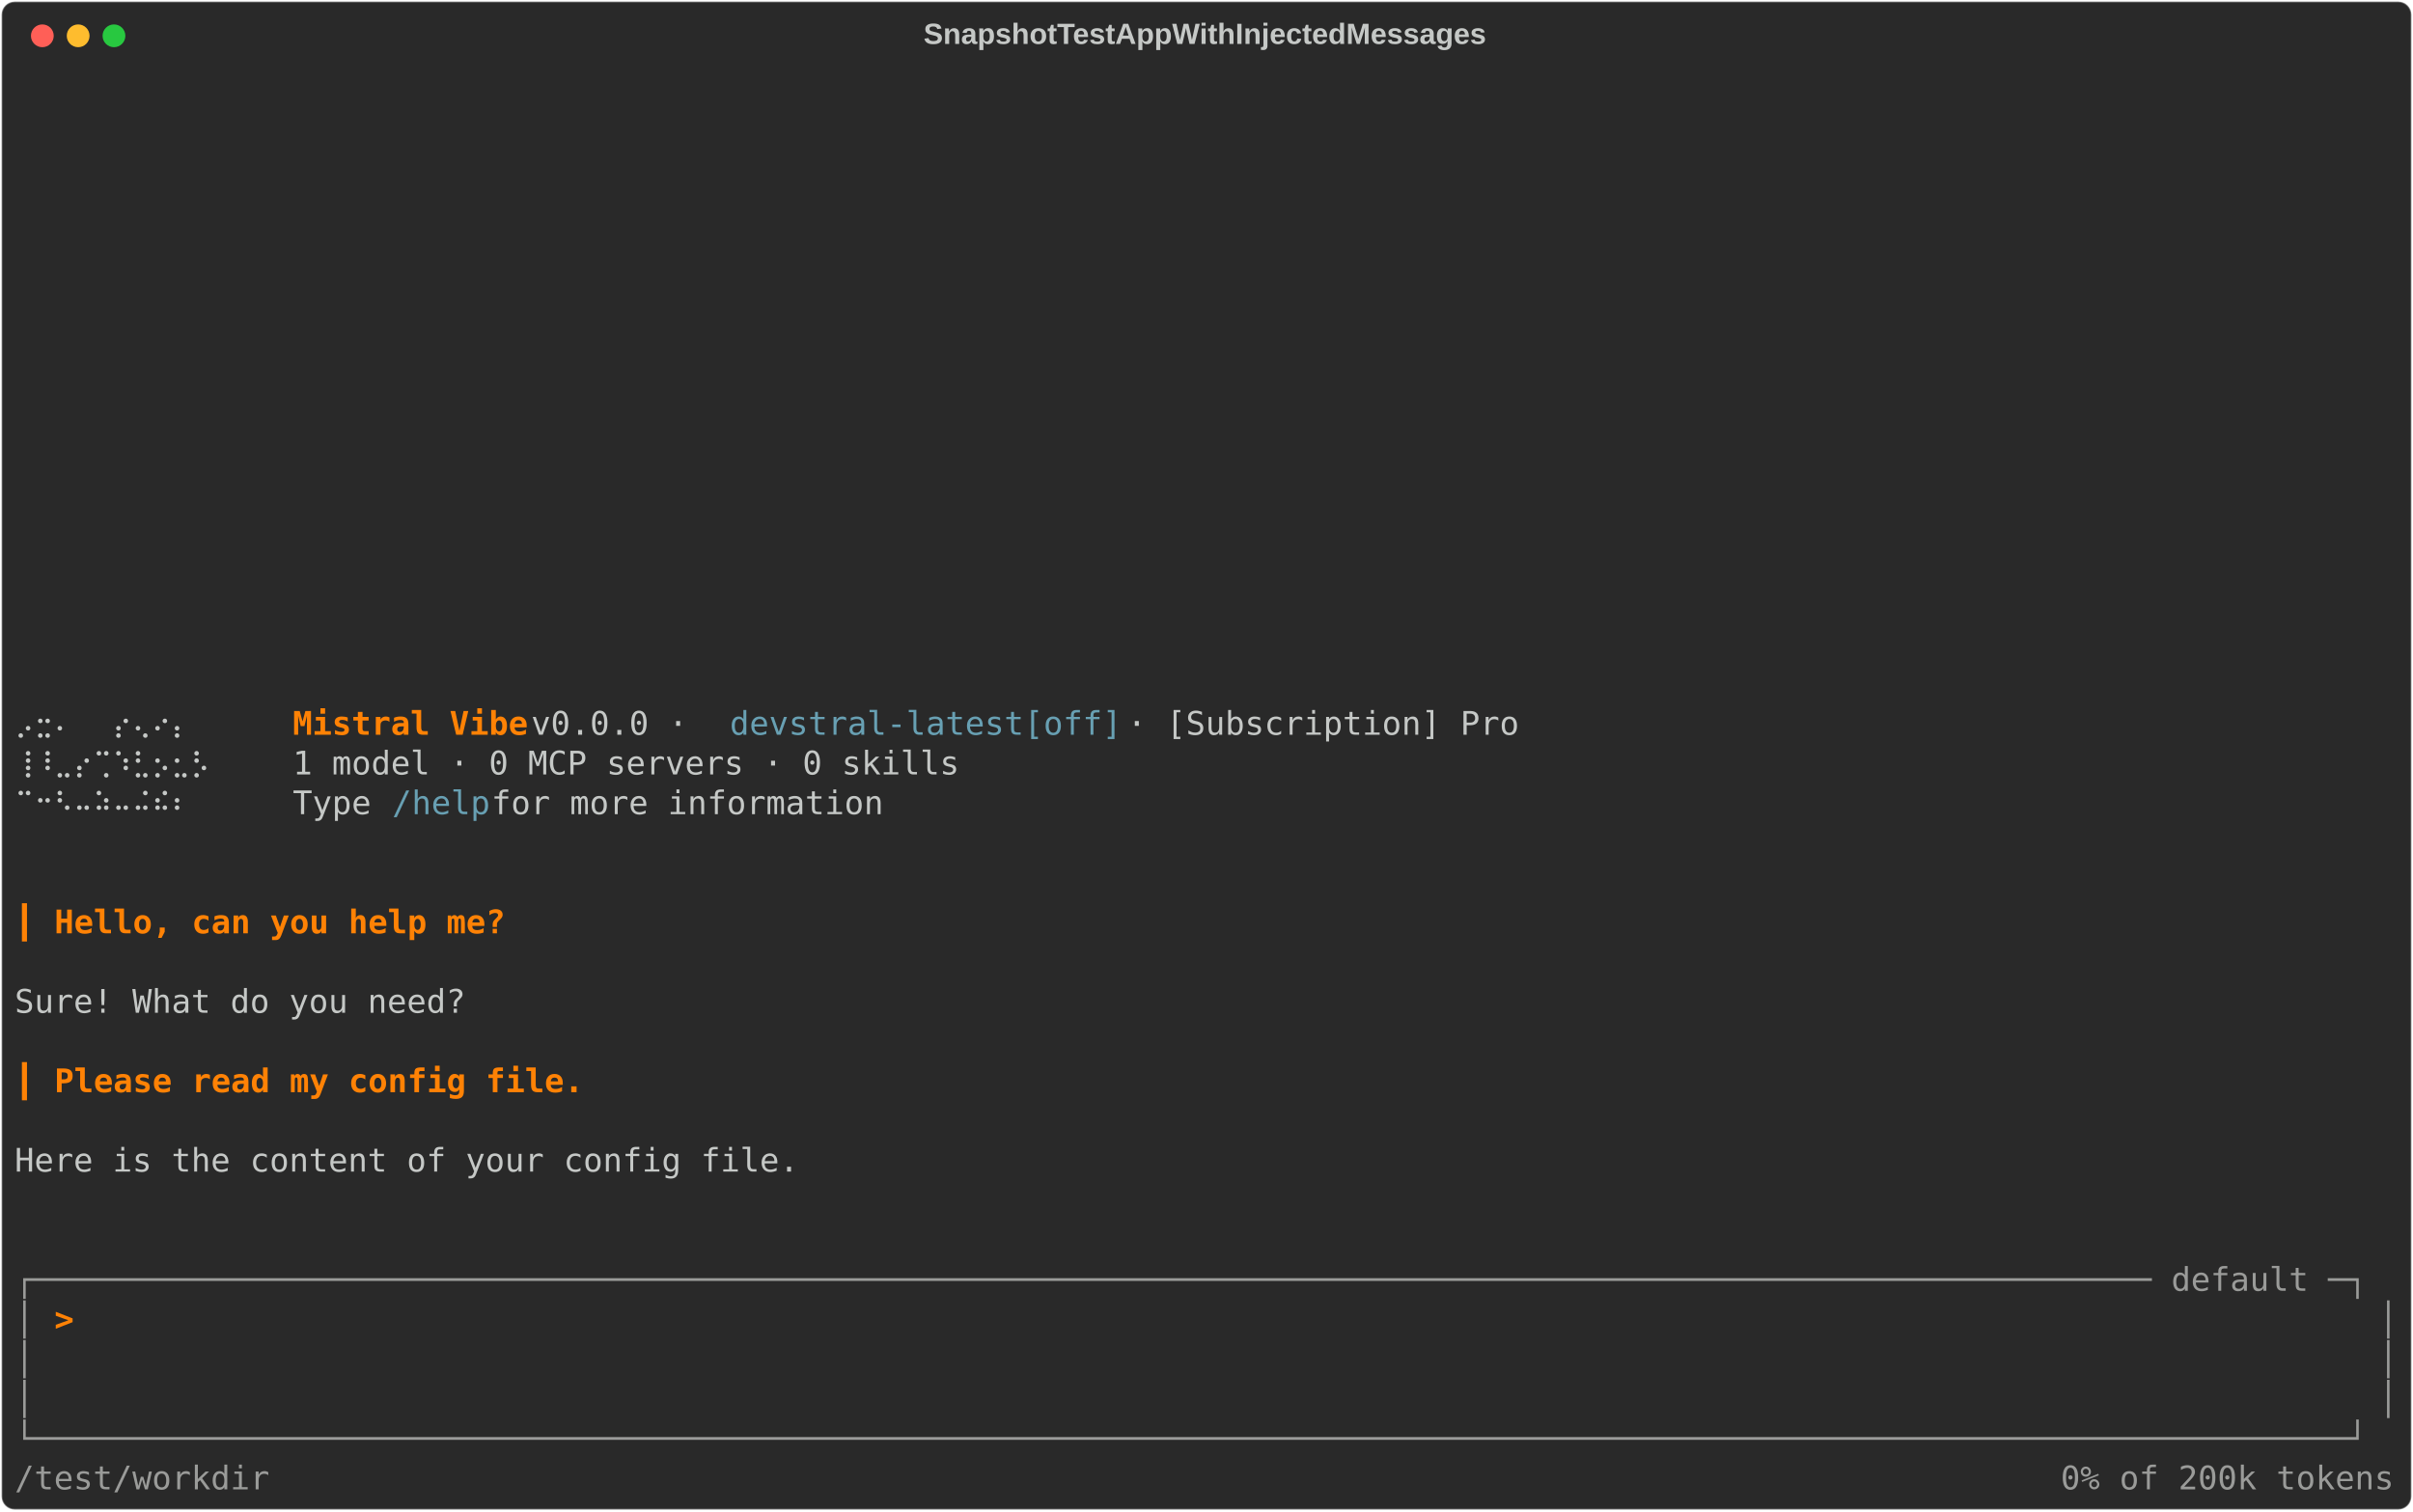
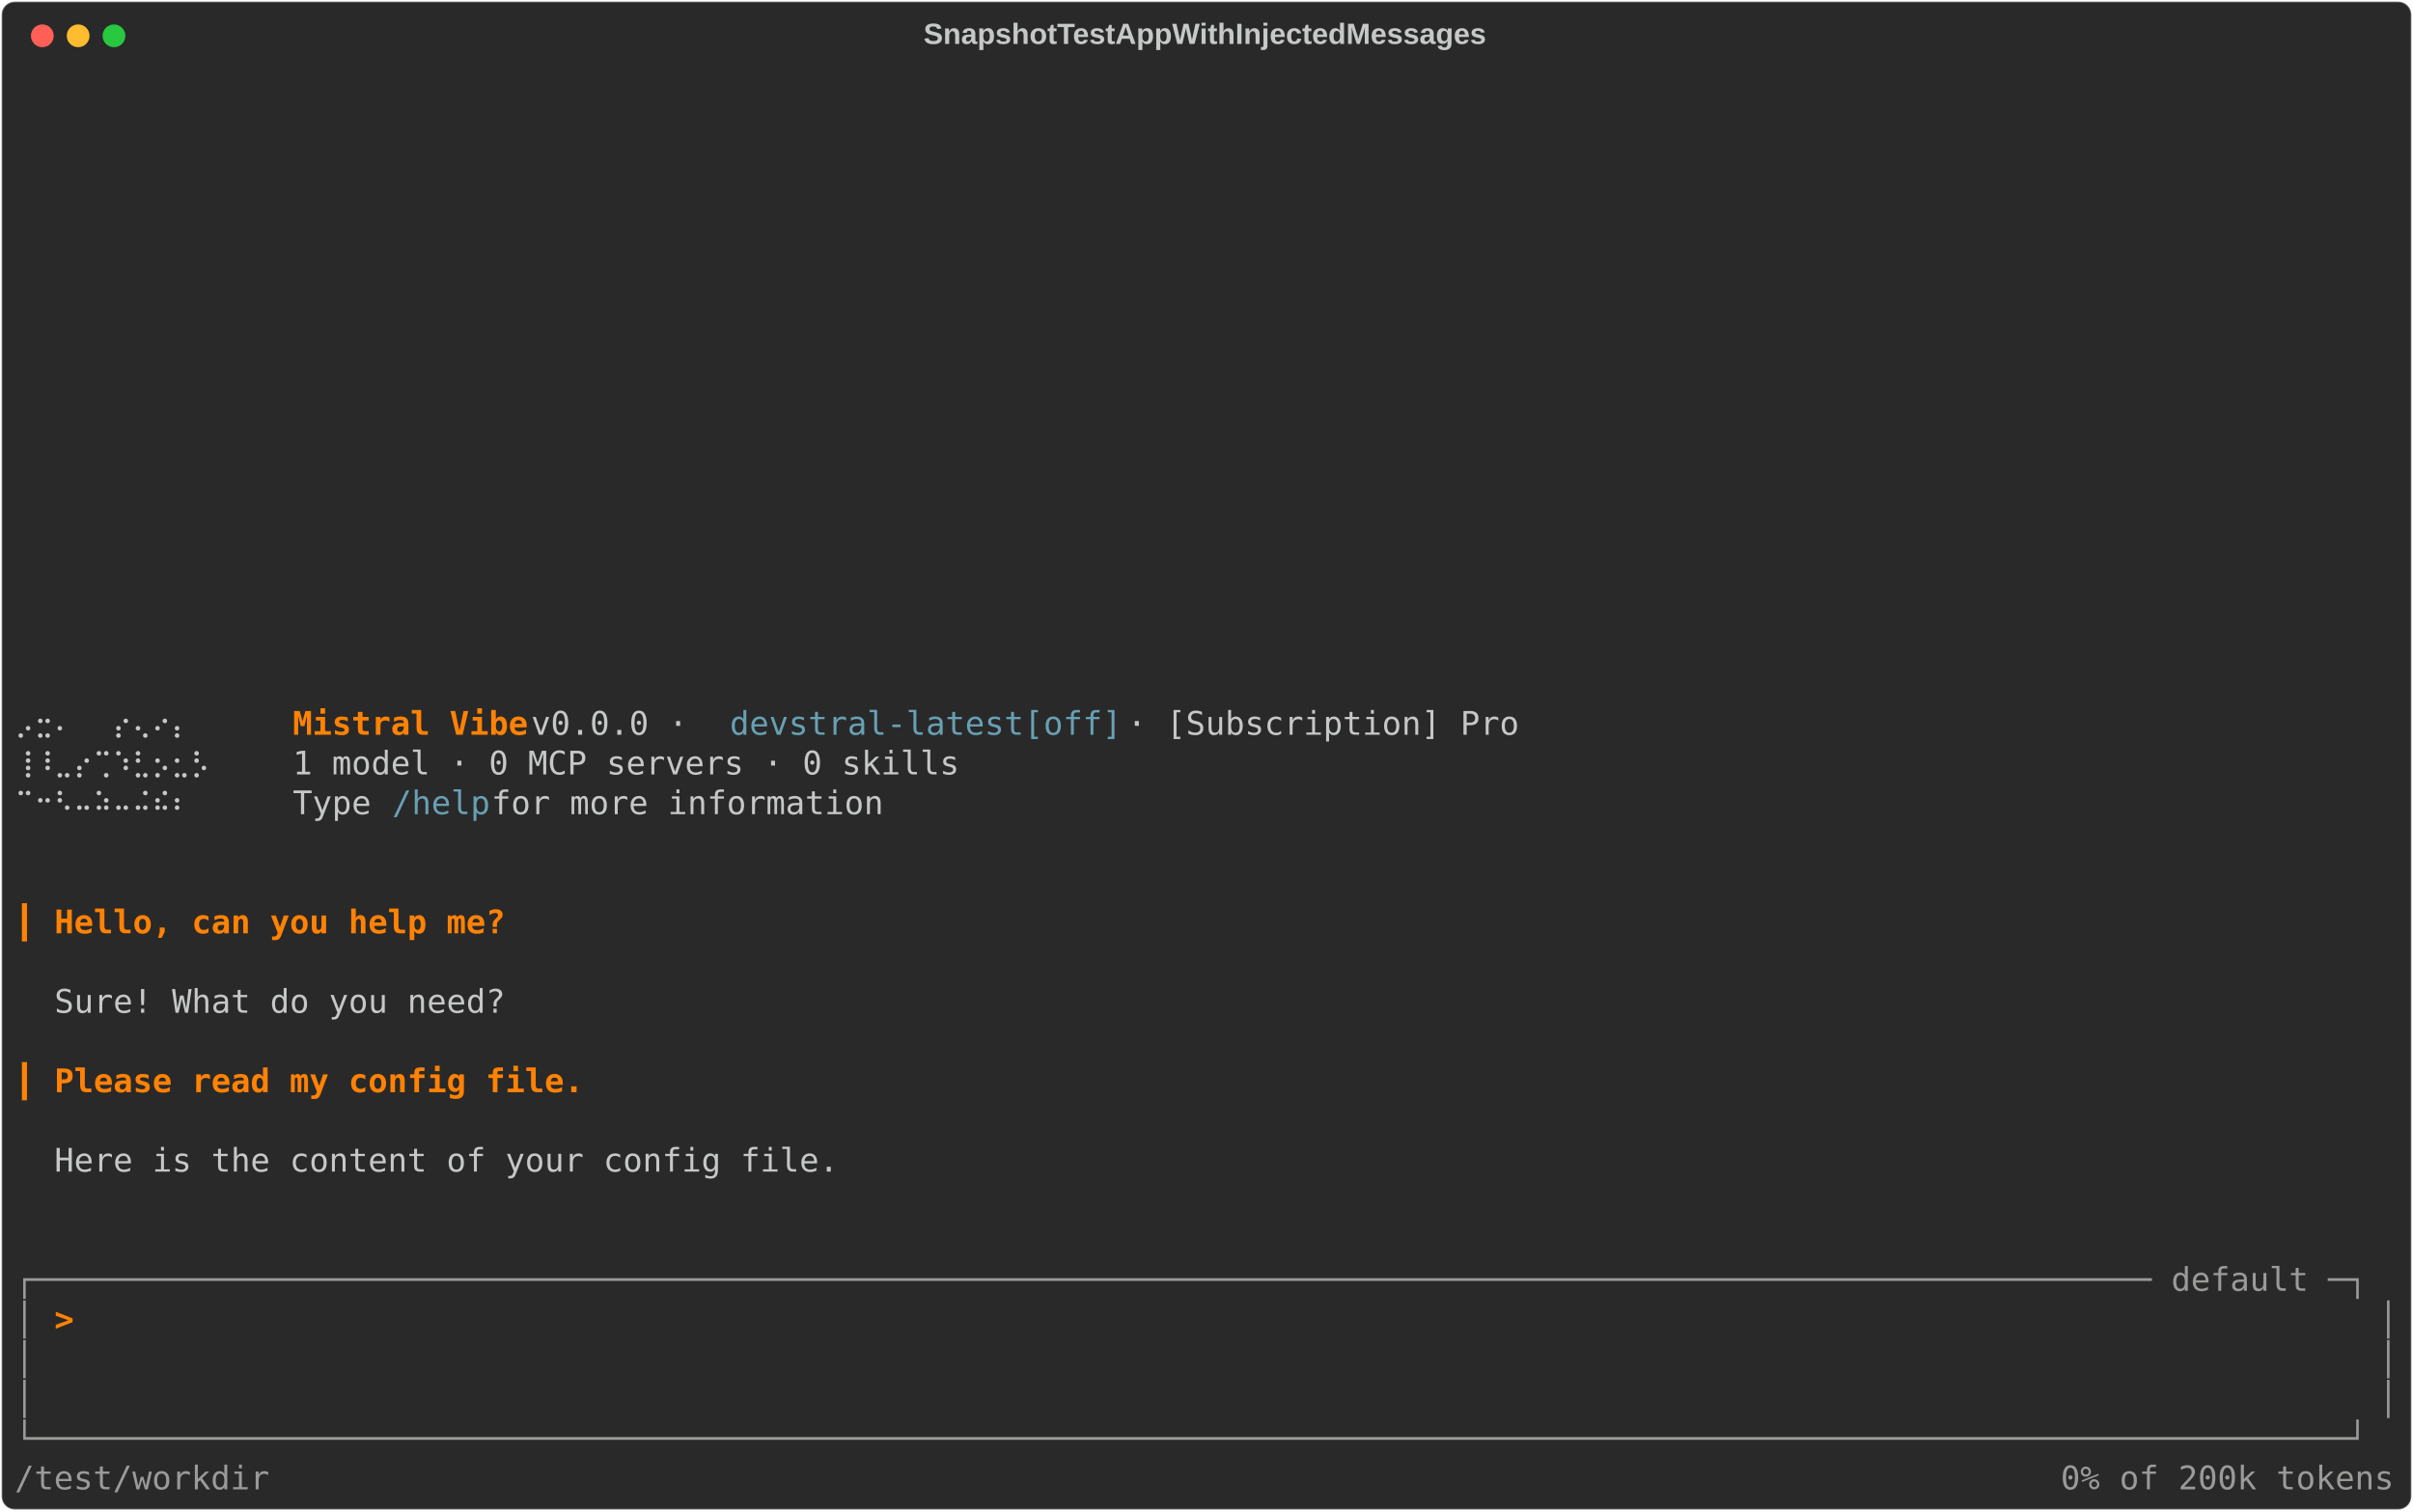
<svg xmlns="http://www.w3.org/2000/svg" class="rich-terminal" viewBox="0 0 1482 928.4">
  <style>

    @font-face {
        font-family: "Fira Code";
        src: local("FiraCode-Regular"),
                url("https://cdnjs.cloudflare.com/ajax/libs/firacode/6.2.0/woff2/FiraCode-Regular.woff2") format("woff2"),
                url("https://cdnjs.cloudflare.com/ajax/libs/firacode/6.2.0/woff/FiraCode-Regular.woff") format("woff");
        font-style: normal;
        font-weight: 400;
    }
    @font-face {
        font-family: "Fira Code";
        src: local("FiraCode-Bold"),
                url("https://cdnjs.cloudflare.com/ajax/libs/firacode/6.2.0/woff2/FiraCode-Bold.woff2") format("woff2"),
                url("https://cdnjs.cloudflare.com/ajax/libs/firacode/6.2.0/woff/FiraCode-Bold.woff") format("woff");
        font-style: bold;
        font-weight: 700;
    }

    .terminal-matrix {
        font-family: Fira Code, monospace;
        font-size: 20px;
        line-height: 24.4px;
        font-variant-east-asian: full-width;
    }

    .terminal-title {
        font-size: 18px;
        font-weight: bold;
        font-family: arial;
    }

    .terminal-r1 { fill: #c5c8c6 }
.terminal-r2 { fill: #ff8205;font-weight: bold }
.terminal-r3 { fill: #68a0b3 }
.terminal-r4 { fill: #ff8205 }
.terminal-r5 { fill: #9a9b99 }
    </style>
  <defs>
    <clipPath id="terminal-clip-terminal">
      <rect x="0" y="0" width="1463.0" height="877.4" />
    </clipPath>
    <clipPath id="terminal-line-0">
      <rect x="0" y="1.5" width="1464" height="24.65" />
    </clipPath>
    <clipPath id="terminal-line-1">
      <rect x="0" y="25.9" width="1464" height="24.65" />
    </clipPath>
    <clipPath id="terminal-line-2">
      <rect x="0" y="50.3" width="1464" height="24.65" />
    </clipPath>
    <clipPath id="terminal-line-3">
      <rect x="0" y="74.7" width="1464" height="24.65" />
    </clipPath>
    <clipPath id="terminal-line-4">
      <rect x="0" y="99.1" width="1464" height="24.65" />
    </clipPath>
    <clipPath id="terminal-line-5">
      <rect x="0" y="123.5" width="1464" height="24.65" />
    </clipPath>
    <clipPath id="terminal-line-6">
      <rect x="0" y="147.9" width="1464" height="24.65" />
    </clipPath>
    <clipPath id="terminal-line-7">
      <rect x="0" y="172.3" width="1464" height="24.65" />
    </clipPath>
    <clipPath id="terminal-line-8">
      <rect x="0" y="196.7" width="1464" height="24.65" />
    </clipPath>
    <clipPath id="terminal-line-9">
      <rect x="0" y="221.1" width="1464" height="24.65" />
    </clipPath>
    <clipPath id="terminal-line-10">
      <rect x="0" y="245.5" width="1464" height="24.65" />
    </clipPath>
    <clipPath id="terminal-line-11">
      <rect x="0" y="269.9" width="1464" height="24.65" />
    </clipPath>
    <clipPath id="terminal-line-12">
      <rect x="0" y="294.3" width="1464" height="24.65" />
    </clipPath>
    <clipPath id="terminal-line-13">
      <rect x="0" y="318.7" width="1464" height="24.65" />
    </clipPath>
    <clipPath id="terminal-line-14">
      <rect x="0" y="343.1" width="1464" height="24.65" />
    </clipPath>
    <clipPath id="terminal-line-15">
      <rect x="0" y="367.5" width="1464" height="24.65" />
    </clipPath>
    <clipPath id="terminal-line-16">
      <rect x="0" y="391.9" width="1464" height="24.65" />
    </clipPath>
    <clipPath id="terminal-line-17">
      <rect x="0" y="416.3" width="1464" height="24.65" />
    </clipPath>
    <clipPath id="terminal-line-18">
      <rect x="0" y="440.7" width="1464" height="24.65" />
    </clipPath>
    <clipPath id="terminal-line-19">
      <rect x="0" y="465.1" width="1464" height="24.65" />
    </clipPath>
    <clipPath id="terminal-line-20">
      <rect x="0" y="489.5" width="1464" height="24.65" />
    </clipPath>
    <clipPath id="terminal-line-21">
      <rect x="0" y="513.9" width="1464" height="24.65" />
    </clipPath>
    <clipPath id="terminal-line-22">
      <rect x="0" y="538.3" width="1464" height="24.65" />
    </clipPath>
    <clipPath id="terminal-line-23">
      <rect x="0" y="562.7" width="1464" height="24.65" />
    </clipPath>
    <clipPath id="terminal-line-24">
      <rect x="0" y="587.1" width="1464" height="24.65" />
    </clipPath>
    <clipPath id="terminal-line-25">
      <rect x="0" y="611.5" width="1464" height="24.65" />
    </clipPath>
    <clipPath id="terminal-line-26">
      <rect x="0" y="635.9" width="1464" height="24.65" />
    </clipPath>
    <clipPath id="terminal-line-27">
      <rect x="0" y="660.3" width="1464" height="24.65" />
    </clipPath>
    <clipPath id="terminal-line-28">
      <rect x="0" y="684.7" width="1464" height="24.65" />
    </clipPath>
    <clipPath id="terminal-line-29">
      <rect x="0" y="709.1" width="1464" height="24.65" />
    </clipPath>
    <clipPath id="terminal-line-30">
      <rect x="0" y="733.5" width="1464" height="24.65" />
    </clipPath>
    <clipPath id="terminal-line-31">
      <rect x="0" y="757.9" width="1464" height="24.65" />
    </clipPath>
    <clipPath id="terminal-line-32">
      <rect x="0" y="782.3" width="1464" height="24.65" />
    </clipPath>
    <clipPath id="terminal-line-33">
      <rect x="0" y="806.7" width="1464" height="24.65" />
    </clipPath>
    <clipPath id="terminal-line-34">
      <rect x="0" y="831.1" width="1464" height="24.65" />
    </clipPath>
  </defs>
  <rect fill="#292929" stroke="rgba(255,255,255,0.35)" stroke-width="1" x="1" y="1" width="1480" height="926.4" rx="8" />
  <text class="terminal-title" fill="#c5c8c6" text-anchor="middle" x="740" y="27">SnapshotTestAppWithInjectedMessages</text>
  <g transform="translate(26,22)">
    <circle cx="0" cy="0" r="7" fill="#ff5f57" />
    <circle cx="22" cy="0" r="7" fill="#febc2e" />
    <circle cx="44" cy="0" r="7" fill="#28c840" />
  </g>
  <g transform="translate(9, 41)" clip-path="url(#terminal-clip-terminal)">
    <g class="terminal-matrix">
      <text class="terminal-r1" x="1464" y="20" textLength="12.2" clip-path="url(#terminal-line-0)">
</text>
      <text class="terminal-r1" x="1464" y="44.4" textLength="12.2" clip-path="url(#terminal-line-1)">
</text>
      <text class="terminal-r1" x="1464" y="68.8" textLength="12.2" clip-path="url(#terminal-line-2)">
</text>
      <text class="terminal-r1" x="1464" y="93.2" textLength="12.2" clip-path="url(#terminal-line-3)">
</text>
      <text class="terminal-r1" x="1464" y="117.6" textLength="12.2" clip-path="url(#terminal-line-4)">
</text>
      <text class="terminal-r1" x="1464" y="142" textLength="12.2" clip-path="url(#terminal-line-5)">
</text>
      <text class="terminal-r1" x="1464" y="166.4" textLength="12.2" clip-path="url(#terminal-line-6)">
</text>
      <text class="terminal-r1" x="1464" y="190.8" textLength="12.2" clip-path="url(#terminal-line-7)">
</text>
      <text class="terminal-r1" x="1464" y="215.2" textLength="12.2" clip-path="url(#terminal-line-8)">
</text>
      <text class="terminal-r1" x="1464" y="239.6" textLength="12.2" clip-path="url(#terminal-line-9)">
</text>
      <text class="terminal-r1" x="1464" y="264" textLength="12.2" clip-path="url(#terminal-line-10)">
</text>
      <text class="terminal-r1" x="1464" y="288.4" textLength="12.2" clip-path="url(#terminal-line-11)">
</text>
      <text class="terminal-r1" x="1464" y="312.8" textLength="12.2" clip-path="url(#terminal-line-12)">
</text>
      <text class="terminal-r1" x="1464" y="337.2" textLength="12.2" clip-path="url(#terminal-line-13)">
</text>
      <text class="terminal-r1" x="1464" y="361.6" textLength="12.2" clip-path="url(#terminal-line-14)">
</text>
      <text class="terminal-r1" x="1464" y="386" textLength="12.2" clip-path="url(#terminal-line-15)">
</text>
      <text class="terminal-r1" x="0" y="410.4" textLength="134.2" clip-path="url(#terminal-line-16)">  ⡠⣒⠄  ⡔⢄⠔⡄</text>
      <text class="terminal-r2" x="170.8" y="410.4" textLength="146.4" clip-path="url(#terminal-line-16)">Mistral Vibe</text>
      <text class="terminal-r1" x="317.2" y="410.4" textLength="122" clip-path="url(#terminal-line-16)"> v0.0.0 · </text>
      <text class="terminal-r3" x="439.2" y="410.4" textLength="244" clip-path="url(#terminal-line-16)">devstral-latest[off]</text>
      <text class="terminal-r1" x="683.2" y="410.4" textLength="256.2" clip-path="url(#terminal-line-16)"> · [Subscription] Pro</text>
      <text class="terminal-r1" x="1464" y="410.4" textLength="12.2" clip-path="url(#terminal-line-16)">
</text>
      <text class="terminal-r1" x="0" y="434.8" textLength="134.2" clip-path="url(#terminal-line-17)"> ⢸⠸⣀⡔⢉⠱⣃⡢⣂⡣</text>
      <text class="terminal-r1" x="170.8" y="434.8" textLength="414.8" clip-path="url(#terminal-line-17)">1 model · 0 MCP servers · 0 skills</text>
      <text class="terminal-r1" x="1464" y="434.8" textLength="12.2" clip-path="url(#terminal-line-17)">
</text>
      <text class="terminal-r1" x="0" y="459.2" textLength="134.2" clip-path="url(#terminal-line-18)">  ⠉⠒⠣⠤⠵⠤⠬⠮⠆</text>
      <text class="terminal-r1" x="170.8" y="459.2" textLength="61" clip-path="url(#terminal-line-18)">Type </text>
      <text class="terminal-r3" x="231.8" y="459.2" textLength="61" clip-path="url(#terminal-line-18)">/help</text>
      <text class="terminal-r1" x="292.8" y="459.2" textLength="256.2" clip-path="url(#terminal-line-18)"> for more information</text>
      <text class="terminal-r1" x="1464" y="459.2" textLength="12.2" clip-path="url(#terminal-line-18)">
</text>
      <text class="terminal-r1" x="1464" y="483.6" textLength="12.2" clip-path="url(#terminal-line-19)">
</text>
      <text class="terminal-r1" x="1464" y="508" textLength="12.2" clip-path="url(#terminal-line-20)">
</text>
      <text class="terminal-r4" x="0" y="532.4" textLength="12.2" clip-path="url(#terminal-line-21)">┃</text>
      <text class="terminal-r2" x="24.4" y="532.4" textLength="280.6" clip-path="url(#terminal-line-21)">Hello, can you help me?</text>
      <text class="terminal-r1" x="1464" y="532.4" textLength="12.2" clip-path="url(#terminal-line-21)">
</text>
      <text class="terminal-r1" x="1464" y="556.8" textLength="12.2" clip-path="url(#terminal-line-22)">
</text>
-       <text class="terminal-r1" x="0" y="581.2" textLength="280.6" clip-path="url(#terminal-line-23)">Sure! What do you need?</text>
+       <text class="terminal-r1" x="24.4" y="581.2" textLength="280.6" clip-path="url(#terminal-line-23)">Sure! What do you need?</text>
      <text class="terminal-r1" x="1464" y="581.2" textLength="12.2" clip-path="url(#terminal-line-23)">
</text>
      <text class="terminal-r1" x="1464" y="605.6" textLength="12.2" clip-path="url(#terminal-line-24)">
</text>
      <text class="terminal-r4" x="0" y="630" textLength="12.2" clip-path="url(#terminal-line-25)">┃</text>
      <text class="terminal-r2" x="24.4" y="630" textLength="329.4" clip-path="url(#terminal-line-25)">Please read my config file.</text>
      <text class="terminal-r1" x="1464" y="630" textLength="12.2" clip-path="url(#terminal-line-25)">
</text>
      <text class="terminal-r1" x="1464" y="654.4" textLength="12.2" clip-path="url(#terminal-line-26)">
</text>
-       <text class="terminal-r1" x="0" y="678.8" textLength="488" clip-path="url(#terminal-line-27)">Here is the content of your config file.</text>
+       <text class="terminal-r1" x="24.4" y="678.8" textLength="488" clip-path="url(#terminal-line-27)">Here is the content of your config file.</text>
      <text class="terminal-r1" x="1464" y="678.8" textLength="12.2" clip-path="url(#terminal-line-27)">
</text>
      <text class="terminal-r1" x="1464" y="703.2" textLength="12.2" clip-path="url(#terminal-line-28)">
</text>
      <text class="terminal-r1" x="1464" y="727.6" textLength="12.2" clip-path="url(#terminal-line-29)">
</text>
      <text class="terminal-r5" x="0" y="752" textLength="1464" clip-path="url(#terminal-line-30)">┌──────────────────────────────────────────────────────────────────────────────────────────────────────────── default ─┐</text>
      <text class="terminal-r1" x="1464" y="752" textLength="12.2" clip-path="url(#terminal-line-30)">
</text>
      <text class="terminal-r5" x="0" y="776.4" textLength="12.2" clip-path="url(#terminal-line-31)">│</text>
      <text class="terminal-r2" x="24.4" y="776.4" textLength="12.2" clip-path="url(#terminal-line-31)">&gt;</text>
      <text class="terminal-r5" x="1451.8" y="776.4" textLength="12.2" clip-path="url(#terminal-line-31)">│</text>
      <text class="terminal-r1" x="1464" y="776.4" textLength="12.2" clip-path="url(#terminal-line-31)">
</text>
      <text class="terminal-r5" x="0" y="800.8" textLength="12.2" clip-path="url(#terminal-line-32)">│</text>
      <text class="terminal-r5" x="1451.8" y="800.8" textLength="12.2" clip-path="url(#terminal-line-32)">│</text>
      <text class="terminal-r1" x="1464" y="800.8" textLength="12.2" clip-path="url(#terminal-line-32)">
</text>
      <text class="terminal-r5" x="0" y="825.2" textLength="12.2" clip-path="url(#terminal-line-33)">│</text>
      <text class="terminal-r5" x="1451.8" y="825.2" textLength="12.2" clip-path="url(#terminal-line-33)">│</text>
      <text class="terminal-r1" x="1464" y="825.2" textLength="12.2" clip-path="url(#terminal-line-33)">
</text>
      <text class="terminal-r5" x="0" y="849.6" textLength="1464" clip-path="url(#terminal-line-34)">└──────────────────────────────────────────────────────────────────────────────────────────────────────────────────────┘</text>
      <text class="terminal-r1" x="1464" y="849.6" textLength="12.2" clip-path="url(#terminal-line-34)">
</text>
      <text class="terminal-r5" x="0" y="874" textLength="158.6" clip-path="url(#terminal-line-35)">/test/workdir</text>
      <text class="terminal-r5" x="1256.6" y="874" textLength="207.4" clip-path="url(#terminal-line-35)">0% of 200k tokens</text>
    </g>
  </g>
</svg>
